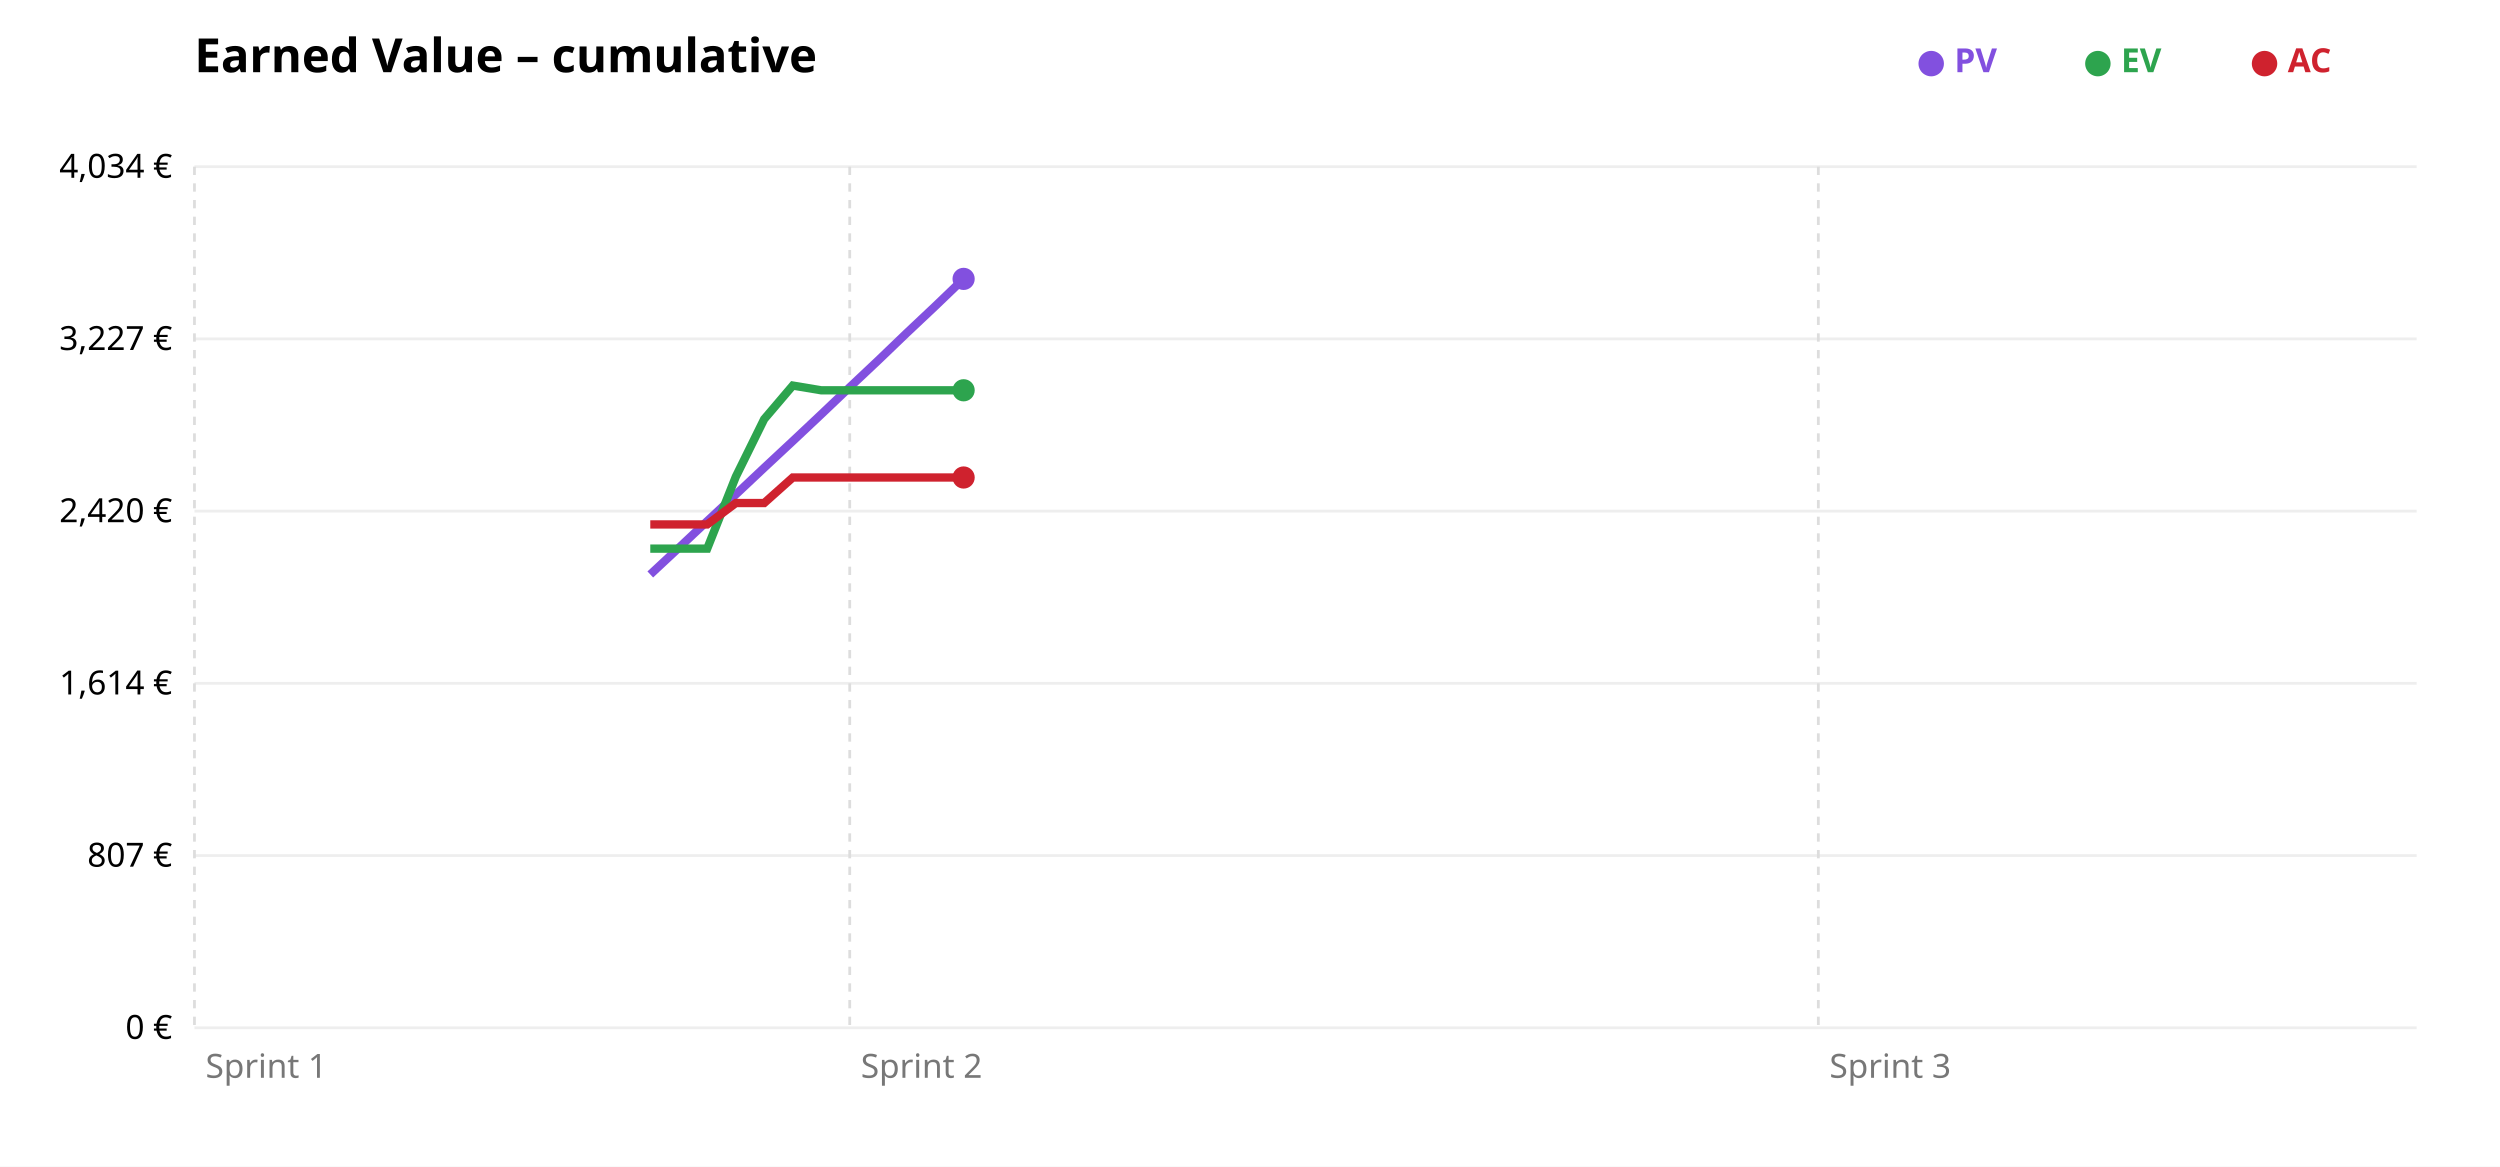
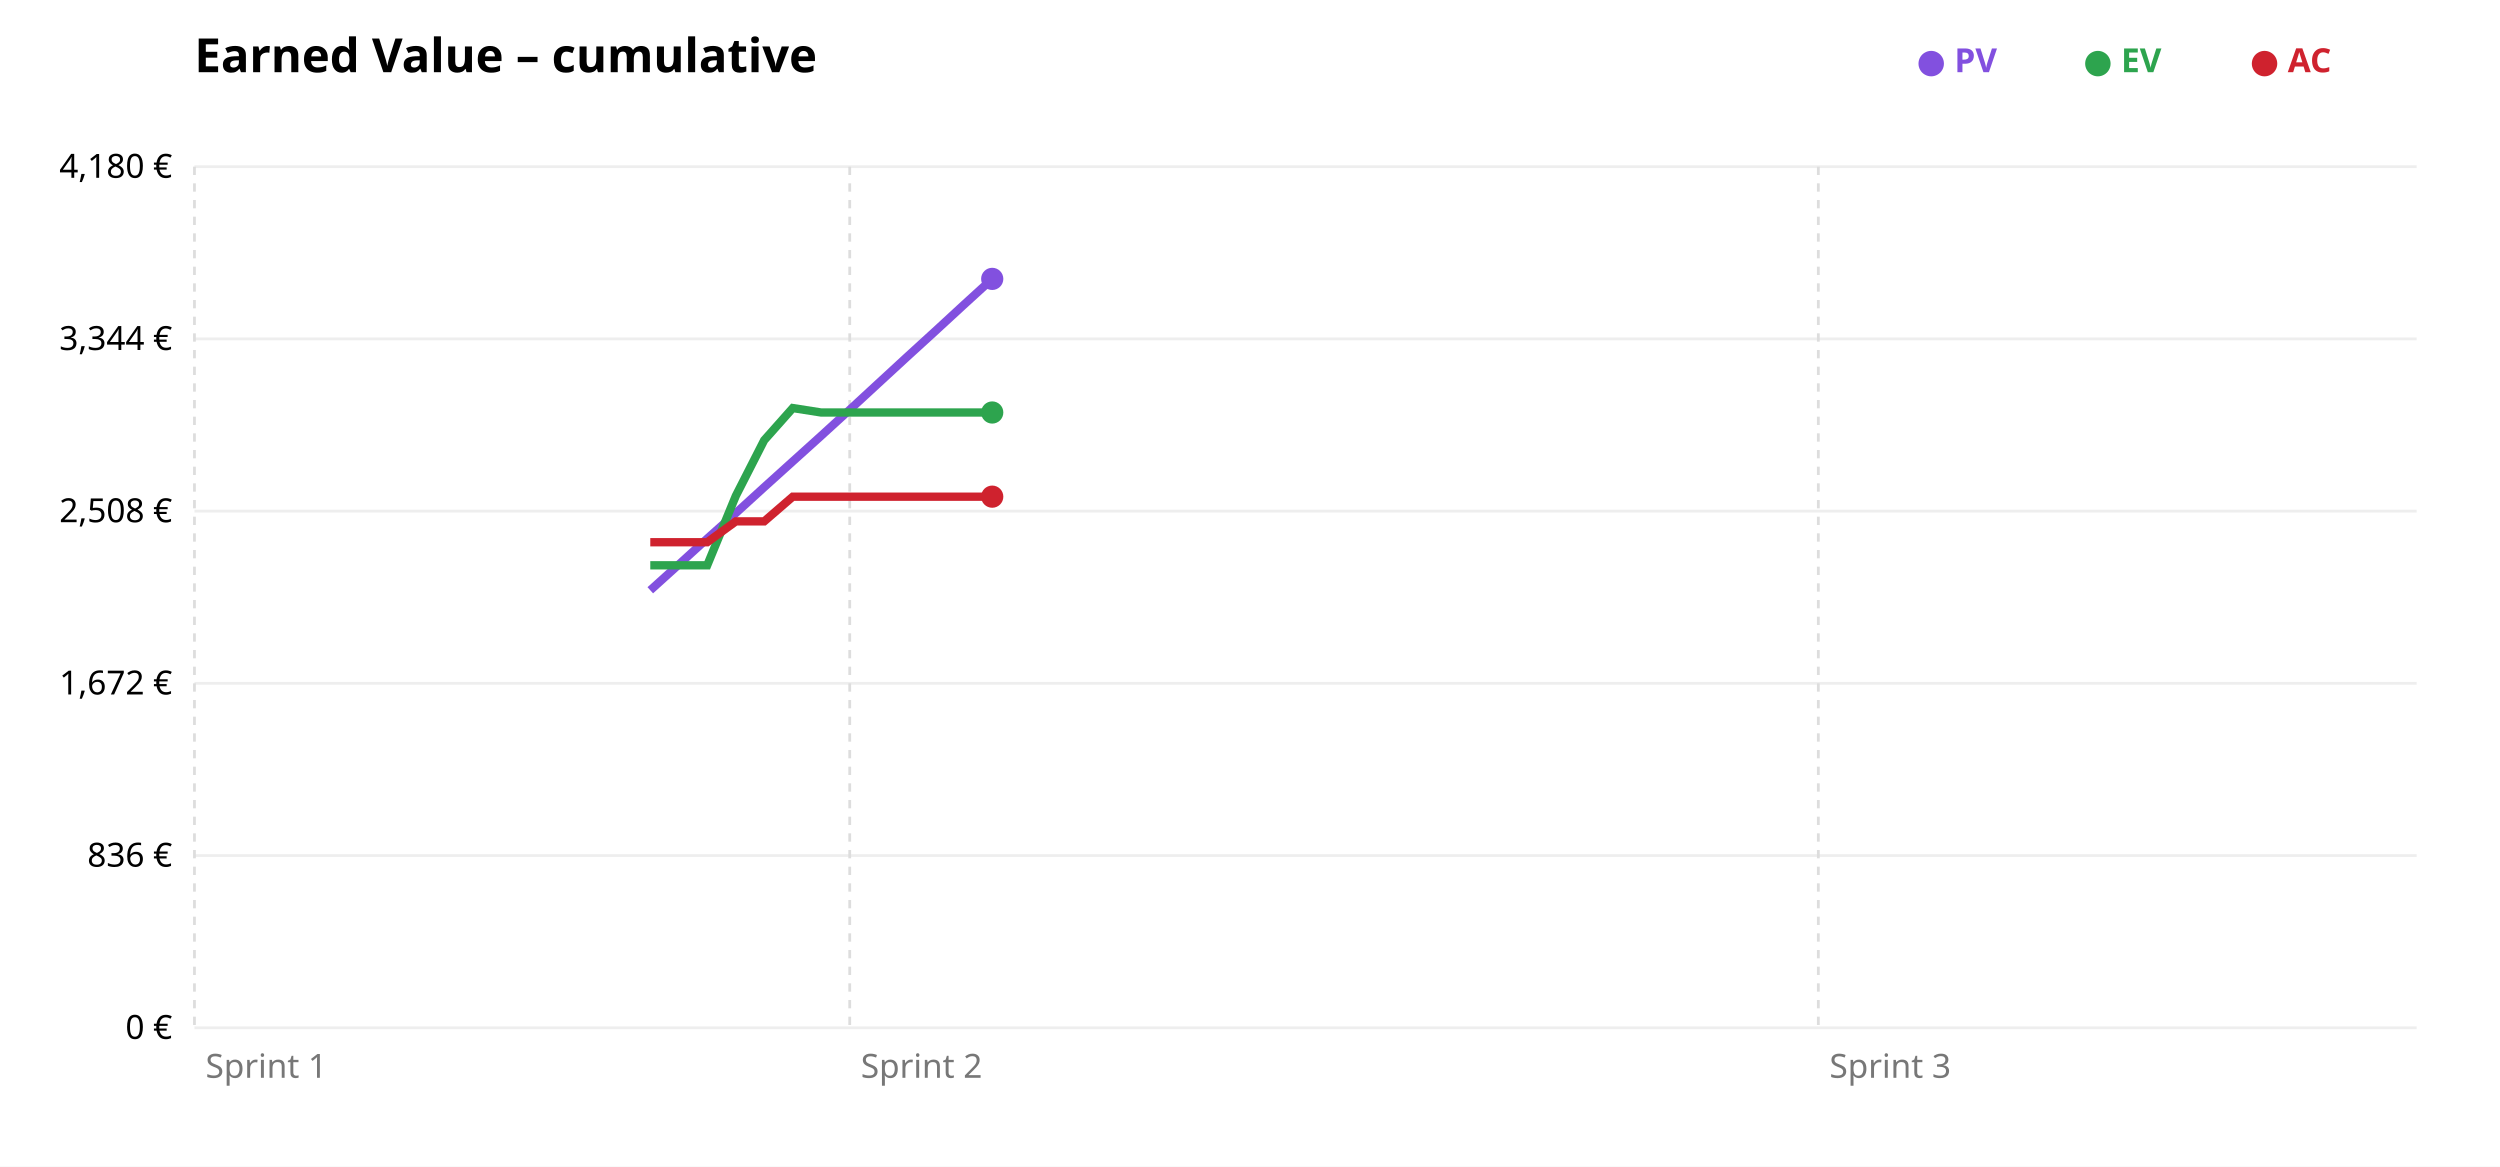
<svg xmlns="http://www.w3.org/2000/svg" width="900" height="420" font-family="sans-serif" font-size="12">
  <rect width="100%" height="100%" fill="white" />
  <text x="70" y="26" font-size="17" font-weight="bold">Earned Value – cumulative</text>
  <line x1="70" y1="370.0" x2="870" y2="370.0" stroke="#eee" />
  <text x="62" y="374.0" text-anchor="end">0 €</text>
  <line x1="70" y1="308.0" x2="870" y2="308.0" stroke="#eee" />
-   <text x="62" y="312.0" text-anchor="end">807 €</text>
+   <text x="62" y="312.0" text-anchor="end">836 €</text>
  <line x1="70" y1="246.0" x2="870" y2="246.0" stroke="#eee" />
-   <text x="62" y="250.0" text-anchor="end">1,614 €</text>
+   <text x="62" y="250.0" text-anchor="end">1,672 €</text>
  <line x1="70" y1="184.0" x2="870" y2="184.0" stroke="#eee" />
-   <text x="62" y="188.0" text-anchor="end">2,420 €</text>
+   <text x="62" y="188.0" text-anchor="end">2,508 €</text>
  <line x1="70" y1="122.0" x2="870" y2="122.0" stroke="#eee" />
-   <text x="62" y="126.0" text-anchor="end">3,227 €</text>
+   <text x="62" y="126.0" text-anchor="end">3,344 €</text>
  <line x1="70" y1="60.0" x2="870" y2="60.0" stroke="#eee" />
-   <text x="62" y="64.0" text-anchor="end">4,034 €</text>
+   <text x="62" y="64.0" text-anchor="end">4,180 €</text>
  <line x1="70.0" y1="60" x2="70.0" y2="370" stroke="#ddd" stroke-dasharray="3 3" />
  <text x="74.0" y="388" fill="#777">Sprint 1</text>
  <line x1="305.9" y1="60" x2="305.9" y2="370" stroke="#ddd" stroke-dasharray="3 3" />
  <text x="309.9" y="388" fill="#777">Sprint 2</text>
  <line x1="654.6" y1="60" x2="654.6" y2="370" stroke="#ddd" stroke-dasharray="3 3" />
  <text x="658.6" y="388" fill="#777">Sprint 3</text>
-   <polyline points="234.1,206.8 244.4,197.2 254.6,187.6 264.9,178.0 275.1,168.4 285.4,158.8 295.6,149.2 305.9,139.4 316.2,129.7 326.4,119.9 336.7,110.2 346.9,100.4" fill="none" stroke="#8250df" stroke-width="3" />
-   <circle cx="346.9" cy="100.4" r="4" fill="#8250df" />
+   <polyline points="234.1,212.5 244.4,203.2 254.6,193.9 264.9,184.7 275.1,175.4 285.4,166.1 295.6,156.9 305.9,147.5 316.2,138.0 326.4,128.6 336.7,119.2 346.9,109.8 357.2,100.4" fill="none" stroke="#8250df" stroke-width="3" />
+   <circle cx="357.2" cy="100.4" r="4" fill="#8250df" />
  <text x="690" y="26" fill="#8250df" font-weight="bold">● PV</text>
-   <polyline points="234.1,197.5 244.4,197.5 254.6,197.5 264.9,171.6 275.1,150.9 285.4,138.8 295.6,140.5 305.9,140.5 316.2,140.5 326.4,140.5 336.7,140.5 346.9,140.5" fill="none" stroke="#2da44e" stroke-width="3" />
-   <circle cx="346.9" cy="140.5" r="4" fill="#2da44e" />
+   <polyline points="234.1,203.5 244.4,203.5 254.6,203.5 264.9,178.5 275.1,158.5 285.4,146.9 295.6,148.5 305.9,148.5 316.2,148.5 326.4,148.5 336.7,148.5 346.9,148.5 357.2,148.5" fill="none" stroke="#2da44e" stroke-width="3" />
+   <circle cx="357.2" cy="148.5" r="4" fill="#2da44e" />
  <text x="750" y="26" fill="#2da44e" font-weight="bold">● EV</text>
-   <polyline points="234.1,188.8 244.4,188.8 254.6,188.8 264.9,181.1 275.1,181.1 285.4,171.9 295.6,171.9 305.9,171.9 316.2,171.9 326.4,171.9 336.7,171.9 346.9,171.9" fill="none" stroke="#cf222e" stroke-width="3" />
-   <circle cx="346.9" cy="171.9" r="4" fill="#cf222e" />
+   <polyline points="234.1,195.2 244.4,195.2 254.6,195.2 264.9,187.7 275.1,187.7 285.4,178.8 295.6,178.8 305.9,178.8 316.2,178.8 326.4,178.8 336.7,178.8 346.9,178.8 357.2,178.8" fill="none" stroke="#cf222e" stroke-width="3" />
+   <circle cx="357.2" cy="178.8" r="4" fill="#cf222e" />
  <text x="810" y="26" fill="#cf222e" font-weight="bold">● AC</text>
</svg>
